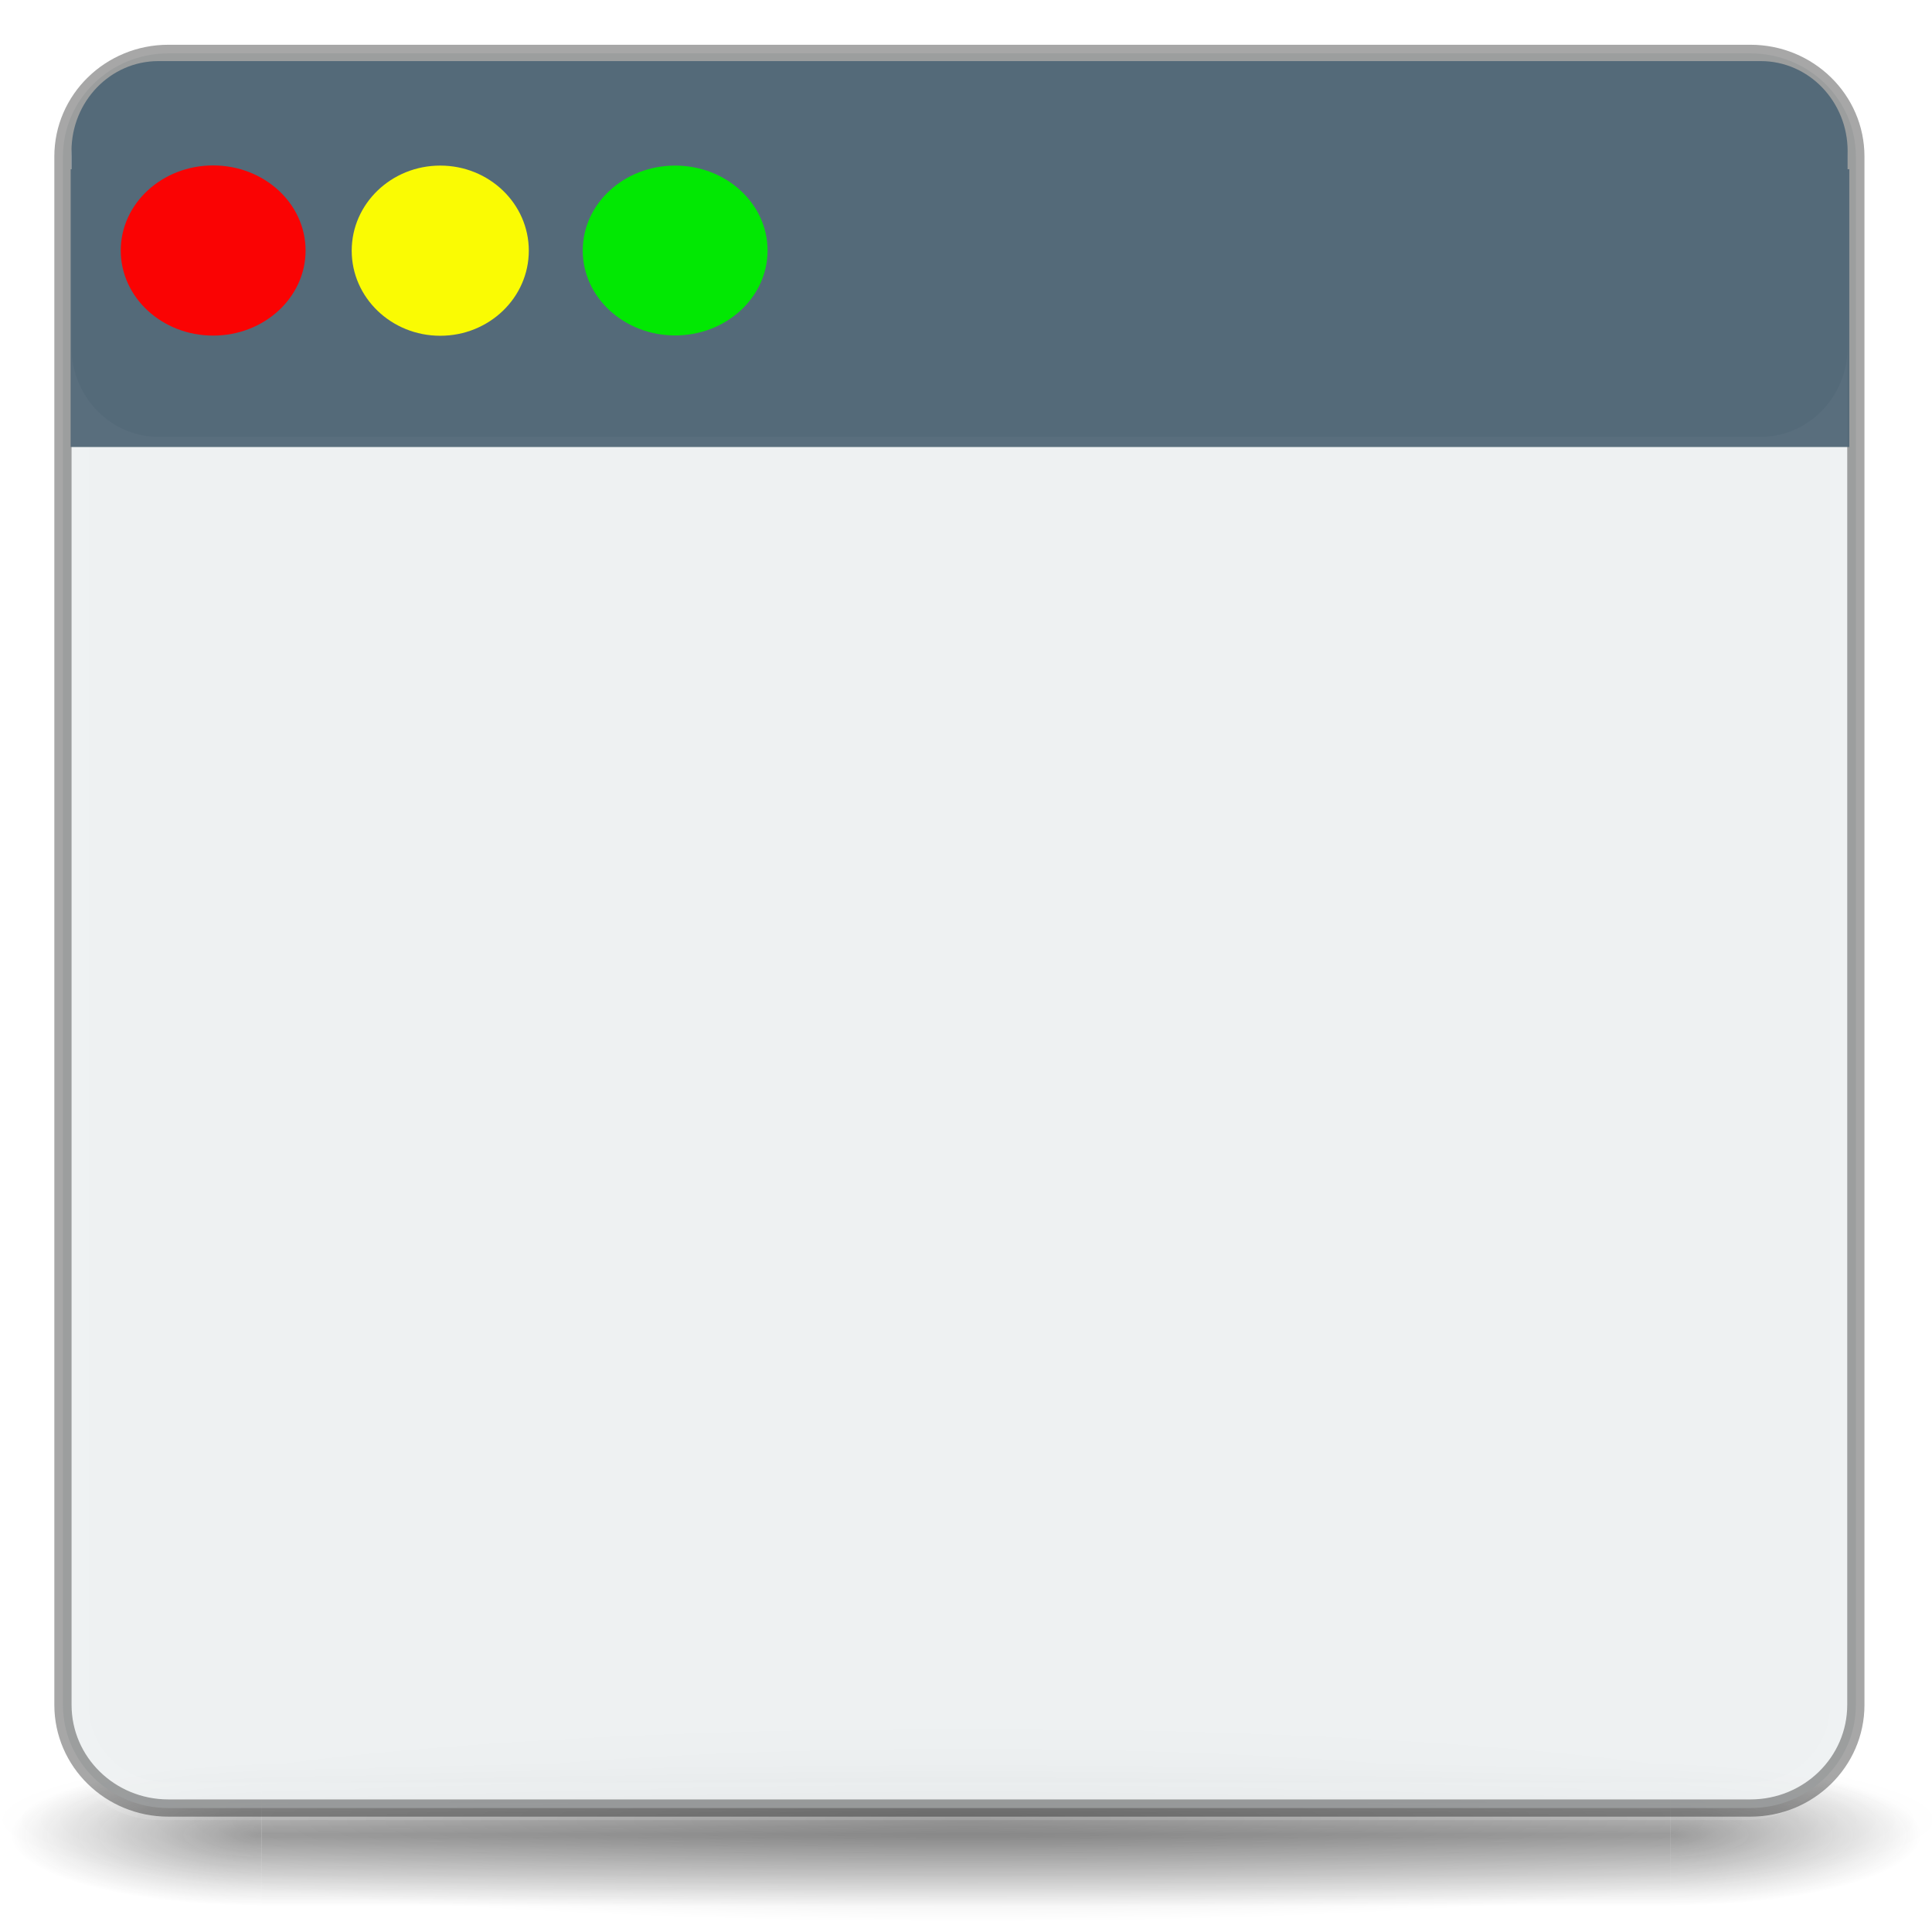
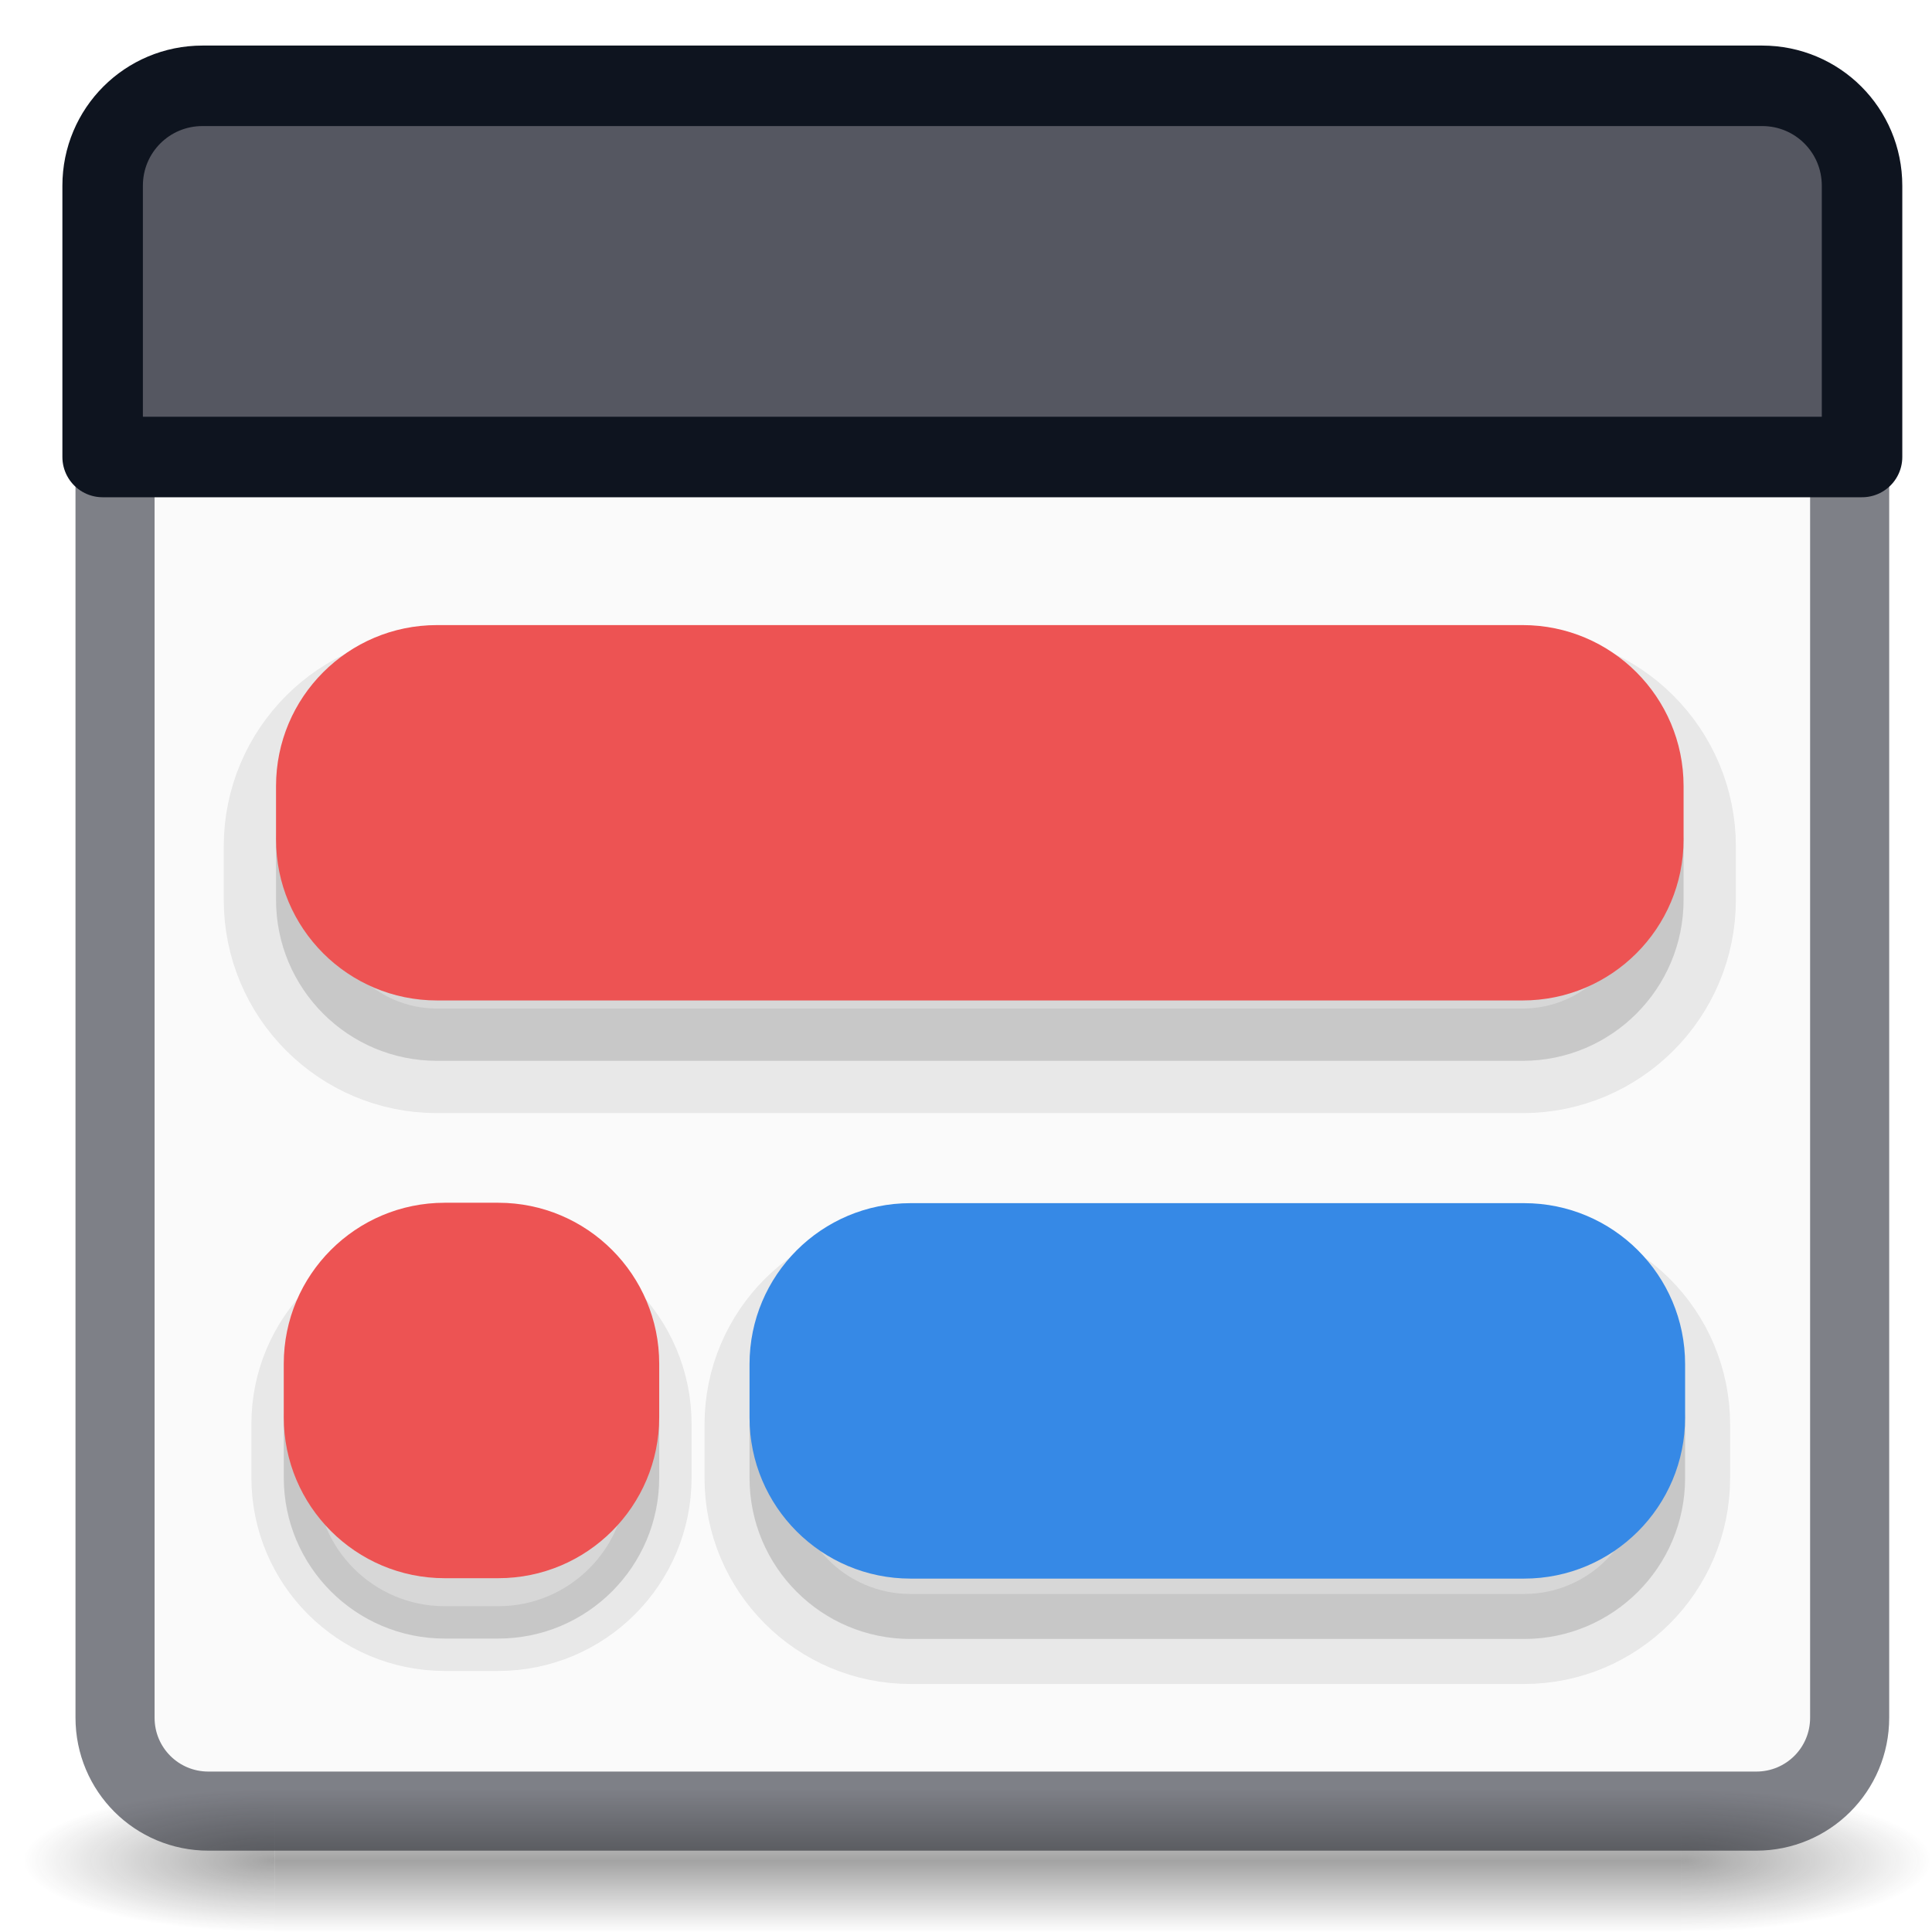
- <svg xmlns="http://www.w3.org/2000/svg" xmlns:xlink="http://www.w3.org/1999/xlink" version="1.1" width="24" height="24" id="svg3816">
-   <defs id="defs3818">
-     <linearGradient id="linearGradient4482">
-       <stop offset="0" style="stop-color:#ffffff;stop-opacity:1" id="stop4484" />
-       <stop offset="0" style="stop-color:#ffffff;stop-opacity:0.235" id="stop4486" />
-       <stop offset="1" style="stop-color:#ffffff;stop-opacity:0.157" id="stop4488" />
-       <stop offset="1" style="stop-color:#ffffff;stop-opacity:0.392" id="stop4490" />
+ <svg xmlns="http://www.w3.org/2000/svg" xmlns:xlink="http://www.w3.org/1999/xlink" version="1.1" width="24" height="24" id="svg3828">
+   <defs id="defs3830">
+     <linearGradient id="linearGradient1205">
+       <stop id="stop1197" style="stop-color:#ffffff;stop-opacity:1" offset="0" />
+       <stop id="stop1199" style="stop-color:#ffffff;stop-opacity:0.235" offset="0.324" />
+       <stop id="stop1201" style="stop-color:#ffffff;stop-opacity:0.157" offset="0.896" />
+       <stop id="stop1203" style="stop-color:#ffffff;stop-opacity:0.392" offset="1" />
    </linearGradient>
-     <linearGradient xlink:href="#linearGradient4482" id="linearGradient3297" gradientUnits="userSpaceOnUse" gradientTransform="matrix(0.4864865,0,0,0.3783784,-1.175671,5.418921)" x1="22.972" y1="-3.75" x2="22.972" y2="41.179" />
-     <linearGradient xlink:href="#linearGradient4337" id="linearGradient3300" gradientUnits="userSpaceOnUse" gradientTransform="matrix(0.5714273,0,0,0.3476534,-3.214255,5.622975)" x1="25.132" y1="0.985" x2="25.132" y2="47.013" />
-     <linearGradient x1="302.857" y1="366.648" x2="302.857" y2="609.505" id="linearGradient3028" xlink:href="#linearGradient5048" gradientUnits="userSpaceOnUse" gradientTransform="matrix(0.03279364,0,0,0.01512557,-39.85255,14.28089)" />
-     <linearGradient id="linearGradient5048">
-       <stop id="stop5050" style="stop-color:#000000;stop-opacity:0" offset="0" />
-       <stop id="stop5056" style="stop-color:#000000;stop-opacity:1" offset="0.5" />
-       <stop id="stop5052" style="stop-color:#000000;stop-opacity:0" offset="1" />
+     <linearGradient x1="25.729" y1="0.552" x2="25.729" y2="46.157" id="linearGradient5157" xlink:href="#linearGradient3977-7-8" gradientUnits="userSpaceOnUse" gradientTransform="matrix(2.891892,0,0,2.324324,7.59461,12.71635)" />
+     <linearGradient id="linearGradient3977-7-8">
+       <stop id="stop3979-6-0" style="stop-color:#ffffff;stop-opacity:1" offset="0" />
+       <stop id="stop3981-3-70" style="stop-color:#ffffff;stop-opacity:0.235" offset="0" />
+       <stop id="stop3983-8-2" style="stop-color:#ffffff;stop-opacity:0.157" offset="1" />
+       <stop id="stop3985-2-7" style="stop-color:#ffffff;stop-opacity:0.392" offset="1" />
    </linearGradient>
-     <radialGradient cx="605.714" cy="486.648" r="117.143" fx="605.714" fy="486.648" id="radialGradient3030" xlink:href="#linearGradient5060" gradientUnits="userSpaceOnUse" gradientTransform="matrix(0.03279364,0,0,0.01512557,-43.8461,14.28089)" />
-     <linearGradient id="linearGradient5060">
-       <stop id="stop5062" style="stop-color:#000000;stop-opacity:1" offset="0" />
-       <stop id="stop5064" style="stop-color:#000000;stop-opacity:0" offset="1" />
+     <linearGradient x1="25.132" y1="0.985" x2="25.284" y2="51.422" id="linearGradient5165" xlink:href="#linearGradient4337" gradientUnits="userSpaceOnUse" gradientTransform="matrix(3.114279,0,0,1.912095,-8.742685,19.67637)" />
+     <radialGradient cx="19.534" cy="40.43" r="23.93" fx="19.534" fy="40.43" id="radialGradient3846" xlink:href="#linearGradient5071-7-3-5" gradientUnits="userSpaceOnUse" gradientTransform="matrix(1.922296,0,0,0.1671563,26.44899,114.2335)" />
+     <linearGradient id="linearGradient5071-7-3-5">
+       <stop id="stop5073-2-9-7" style="stop-color:#000000;stop-opacity:1" offset="0" />
+       <stop id="stop5075-2-1-0" style="stop-color:#000000;stop-opacity:0" offset="1" />
    </linearGradient>
-     <radialGradient cx="605.714" cy="486.648" r="117.143" fx="605.714" fy="486.648" id="radialGradient3032" xlink:href="#linearGradient5060" gradientUnits="userSpaceOnUse" gradientTransform="matrix(-0.03279364,0,0,0.01512557,-16.15389,14.28089)" />
-     <linearGradient x1="17.231" y1="-2.101" x2="26.445" y2="55.173" id="linearGradient3192-0-3" xlink:href="#linearGradient5736" gradientUnits="userSpaceOnUse" gradientTransform="matrix(0.5531492,0.1475584,-0.08960859,0.3329608,3.512713,-0.5401365)" />
    <linearGradient id="linearGradient5736">
-       <stop id="stop5738" style="stop-color:#586e75;stop-opacity:1" offset="0" />
-       <stop id="stop5740" style="stop-color:#073642;stop-opacity:1" offset="1" />
+       <stop offset="0" style="stop-color:#586e75;stop-opacity:1" id="stop5738" />
+       <stop offset="1" style="stop-color:#073642;stop-opacity:1" id="stop5740" />
    </linearGradient>
    <linearGradient id="linearGradient4337">
-       <stop id="stop4339" style="stop-color:#fdf6e3;stop-opacity:1" offset="0" />
-       <stop id="stop4341" style="stop-color:#eee8d5;stop-opacity:1" offset="1" />
+       <stop offset="0" style="stop-color:#fdf6e3;stop-opacity:1" id="stop4339" />
+       <stop offset="1" style="stop-color:#eee8d5;stop-opacity:1" id="stop4341" />
    </linearGradient>
-     <linearGradient y2="47.013" x2="25.132" y1="0.985" x1="25.132" gradientTransform="matrix(0.562746,-0.0992273,0.06036938,0.3423718,-25.06601,7.840257)" gradientUnits="userSpaceOnUse" id="linearGradient4528" xlink:href="#linearGradient5736" />
-     <linearGradient y2="41.179" x2="22.972" y1="-3.75" x1="22.972" gradientTransform="matrix(0.4790957,-0.08447749,0.06570472,0.37263,-23.05898,7.290673)" gradientUnits="userSpaceOnUse" id="linearGradient4532" xlink:href="#linearGradient4482" />
-     <radialGradient gradientTransform="matrix(0.09356139,0,0,0.0295313,1.745138,17.23093)" gradientUnits="userSpaceOnUse" xlink:href="#linearGradient3820-7-2-1" id="radialGradient3025-3" fy="186.171" fx="99.157" r="62.769" cy="186.171" cx="99.157" />
+     <linearGradient xlink:href="#linearGradient5736" id="linearGradient5857" gradientUnits="userSpaceOnUse" gradientTransform="matrix(2.981361,0.792778,-0.4887709,1.810529,4.92847,-4.360921)" x1="17.234" y1="-1.663" x2="26.343" y2="54.478" />
+     <linearGradient y2="51.422" x2="25.284" y1="0.985" x1="25.132" gradientTransform="matrix(3.114279,0,0,1.912095,-8.742685,19.67637)" gradientUnits="userSpaceOnUse" id="linearGradient4527" xlink:href="#linearGradient5736" />
+     <linearGradient y2="46.157" x2="25.729" y1="0.552" x1="25.729" gradientTransform="matrix(2.891892,0,0,2.324324,7.59461,12.71635)" gradientUnits="userSpaceOnUse" id="linearGradient4529" xlink:href="#linearGradient3977-7-8" />
+     <radialGradient gradientTransform="matrix(0.4977653,0,0,0.1563841,10.2883,91.86213)" gradientUnits="userSpaceOnUse" xlink:href="#linearGradient3820-7-2-1" id="radialGradient3025-3" fy="186.171" fx="99.157" r="62.769" cy="186.171" cx="99.157" />
    <linearGradient id="linearGradient3820-7-2-1">
      <stop offset="0" style="stop-color:#3d3d3d;stop-opacity:1" id="stop3822-2-6-3" />
      <stop offset="0.5" style="stop-color:#686868;stop-opacity:0.498" id="stop3864-8-7-7" />
      <stop offset="1" style="stop-color:#686868;stop-opacity:0" id="stop3824-1-2-5" />
    </linearGradient>
-     <linearGradient gradientTransform="matrix(0.3986866,0,0,0.4000435,-17.42224,4.983028)" gradientUnits="userSpaceOnUse" xlink:href="#linearGradient4011" id="linearGradient3019-3" y2="44.341" x2="71.204" y1="6.238" x1="71.204" />
+     <linearGradient gradientTransform="matrix(2.121093,0,0,2.118445,-91.68601,27.00294)" gradientUnits="userSpaceOnUse" xlink:href="#linearGradient4011" id="linearGradient3019-3" y2="44.341" x2="71.204" y1="6.238" x1="71.204" />
    <linearGradient id="linearGradient4011">
      <stop offset="0" style="stop-color:#ffffff;stop-opacity:1" id="stop4013" />
      <stop offset="0.508" style="stop-color:#ffffff;stop-opacity:0.235" id="stop4015" />
      <stop offset="0.835" style="stop-color:#ffffff;stop-opacity:0.157" id="stop4017" />
      <stop offset="1" style="stop-color:#ffffff;stop-opacity:0.392" id="stop4019" />
    </linearGradient>
-     <linearGradient x1="167.983" y1="6.833" x2="167.983" y2="61.692" id="linearGradient3012-1" xlink:href="#linearGradient5803-2-1" gradientUnits="userSpaceOnUse" gradientTransform="matrix(0.2688943,0,0,0.2698095,-32.20724,6.167685)" />
+     <linearGradient x1="167.983" y1="6.833" x2="167.983" y2="61.692" id="linearGradient3012-1" xlink:href="#linearGradient5803-2-1" gradientUnits="userSpaceOnUse" gradientTransform="matrix(1.430572,0,0,1.428786,-170.3452,33.27633)" />
    <linearGradient id="linearGradient5803-2-1">
      <stop id="stop5805-1-6" style="stop-color:#fff5ef;stop-opacity:1" offset="0" />
      <stop id="stop5807-6-6" style="stop-color:#fef8dd;stop-opacity:1" offset="1" />
    </linearGradient>
-     <radialGradient gradientTransform="matrix(0.3427565,0,0,0.03588736,13.40489,19.2529)" gradientUnits="userSpaceOnUse" xlink:href="#linearGradient5060" id="radialGradient4111" fy="93.468" fx="-4.029" r="35.338" cy="93.468" cx="-4.029" />
+     <radialGradient gradientTransform="matrix(1.825574,0,0,0.1928924,69.35484,119.4873)" gradientUnits="userSpaceOnUse" xlink:href="#linearGradient5071-7-3-5" id="radialGradient4111" fy="93.468" fx="-4.029" r="35.338" cy="93.468" cx="-4.029" />
    <radialGradient gradientTransform="matrix(2.003784,0,0,1.4,27.98813,-17.4)" gradientUnits="userSpaceOnUse" xlink:href="#linearGradient3688-166-749-5" id="radialGradient4093" fy="43.5" fx="4.993" r="2.5" cy="43.5" cx="4.993" />
    <linearGradient id="linearGradient3688-166-749-5">
      <stop offset="0" style="stop-color:#181818;stop-opacity:1" id="stop2883-0" />
      <stop offset="1" style="stop-color:#181818;stop-opacity:0" id="stop2885-5" />
    </linearGradient>
    <radialGradient gradientTransform="matrix(2.003784,0,0,1.4,-20.01187,-104.4)" gradientUnits="userSpaceOnUse" xlink:href="#linearGradient3688-166-749-5" id="radialGradient4095" fy="43.5" fx="4.993" r="2.5" cy="43.5" cx="4.993" />
    <linearGradient gradientUnits="userSpaceOnUse" xlink:href="#linearGradient3702-501-757-0" id="linearGradient4097" y2="39.999" x2="25.058" y1="47.028" x1="25.058" />
    <linearGradient id="linearGradient3702-501-757-0">
      <stop offset="0" style="stop-color:#181818;stop-opacity:0" id="stop2895-0" />
      <stop offset="0.5" style="stop-color:#181818;stop-opacity:1" id="stop2897-2" />
      <stop offset="1" style="stop-color:#181818;stop-opacity:0" id="stop2899-6" />
    </linearGradient>
-     <linearGradient gradientTransform="matrix(0.5916838,0,0,0.5769703,-2.367238,-2.01971)" gradientUnits="userSpaceOnUse" xlink:href="#linearGradient3924" id="linearGradient4136" y2="43" x2="24" y1="5" x1="24" />
+     <linearGradient gradientTransform="matrix(1.181774,0,0,1.162943,-3.796556,77.28937)" gradientUnits="userSpaceOnUse" xlink:href="#linearGradient3924" id="linearGradient4136" y2="43" x2="24" y1="5" x1="24" />
    <linearGradient id="linearGradient3924">
      <stop offset="0" style="stop-color:#ffffff;stop-opacity:1" id="stop3926" />
      <stop offset="0.063" style="stop-color:#ffffff;stop-opacity:0.235" id="stop3928" />
      <stop offset="0.951" style="stop-color:#ffffff;stop-opacity:0.157" id="stop3930" />
      <stop offset="1" style="stop-color:#ffffff;stop-opacity:0.392" id="stop3932" />
    </linearGradient>
-     <linearGradient gradientTransform="matrix(0.5902688,0,0,0.5776736,-2.248085,-2.302229)" gradientUnits="userSpaceOnUse" xlink:href="#linearGradient3924" id="linearGradient4136-3" y2="43" x2="24" y1="5" x1="24" />
+     <linearGradient gradientTransform="matrix(1.178948,0,0,1.164361,20.74005,92.51171)" gradientUnits="userSpaceOnUse" xlink:href="#linearGradient3924" id="linearGradient4136-3" y2="43" x2="24" y1="5" x1="24" />
+     <clipPath clipPathUnits="userSpaceOnUse" id="clipPath1157">
+       <rect ry="4.5" rx="4.5" y="39.821" x="19.225" height="16.582" width="93.253" id="rect1159" style="opacity:1;fill:#ed5353;fill-opacity:1;stroke:none;stroke-width:1.299;stroke-linecap:round;stroke-linejoin:round;stroke-miterlimit:4;stroke-dasharray:none;stroke-opacity:1" />
+     </clipPath>
+     <clipPath clipPathUnits="userSpaceOnUse" id="clipPath1181">
+       <g transform="translate(0,-1.41928)" id="g1187">
+         <rect style="opacity:1;fill:#3689e6;fill-opacity:1;stroke:none;stroke-width:1.118;stroke-linecap:round;stroke-linejoin:round;stroke-miterlimit:4;stroke-dasharray:none;stroke-opacity:1" id="rect1183" width="69.11" height="16.582" x="43.303" y="67.564" rx="4.5" ry="4.5" />
+         <rect ry="4.5" rx="4.5" y="67.564" x="19.679" height="16.582" width="16.582" id="rect1185" style="opacity:1;fill:#ed5353;fill-opacity:1;stroke:none;stroke-width:0.804;stroke-linecap:round;stroke-linejoin:round;stroke-miterlimit:4;stroke-dasharray:none;stroke-opacity:1" />
+       </g>
+     </clipPath>
+     <clipPath clipPathUnits="userSpaceOnUse" id="clipPath4961">
+       <a id="a4965">
+         <path style="opacity:1;fill:#555761;fill-opacity:1;stroke:none;stroke-width:1.054;stroke-linecap:round;stroke-linejoin:round;stroke-miterlimit:4;stroke-dasharray:none;stroke-opacity:1" d="m 13.421,5.688 c -3.666,0 -6.617,2.951 -6.617,6.617 V 30.278 H 123.364 V 12.305 c 0,-3.666 -2.951,-6.617 -6.617,-6.617 z" id="path4963" />
+       </a>
+     </clipPath>
+     <linearGradient xlink:href="#linearGradient1205" id="linearGradient4973" x1="67.68" y1="1.069" x2="68.276" y2="33.316" gradientUnits="userSpaceOnUse" />
+     <clipPath clipPathUnits="userSpaceOnUse" id="clipPath1055">
+       <rect y="-74.76" x="3.512" height="121.76" width="40.488" id="rect1057" style="opacity:0.077;fill:#d4d4d4;fill-opacity:1;stroke:none;stroke-width:0.549;stroke-linecap:round;stroke-linejoin:round;stroke-miterlimit:4;stroke-dasharray:none;stroke-opacity:1" />
+     </clipPath>
  </defs>
-   <path d="m 24.136,22.607 a 12.112,1.268 0 0 1 -24.225,0 12.112,1.268 0 1 1 24.225,0 z" id="path3041" style="color:#000000;display:inline;overflow:visible;visibility:visible;opacity:0.2;fill:url(#radialGradient4111);fill-opacity:1;fill-rule:nonzero;stroke:none;stroke-width:1;marker:none;enable-background:accumulate" />
-   <g transform="matrix(0.5935628,0,0,0.1955836,-2.245875,14.48175)" id="g2036" style="display:inline">
-     <g transform="matrix(1.052632,0,0,1.285713,-1.263158,-13.42854)" id="g3712" style="opacity:0.4">
-       <rect width="5" height="7" x="38" y="40" id="rect2801" style="fill:url(#radialGradient4093);fill-opacity:1;stroke:none" />
-       <rect width="5" height="7" x="-10" y="-47" transform="scale(-1,-1)" id="rect3696" style="fill:url(#radialGradient4095);fill-opacity:1;stroke:none" />
-       <rect width="28" height="7" x="10" y="40" id="rect3700" style="fill:url(#linearGradient4097);fill-opacity:1;stroke:none" />
+   <g id="layer1" transform="translate(0,-104)" style="display:none">
+     <rect style="opacity:0.077;fill:#d4d4d4;fill-opacity:1;stroke:none;stroke-width:1;stroke-linecap:round;stroke-linejoin:round;stroke-miterlimit:4;stroke-dasharray:none;stroke-opacity:1" id="rect1036" width="24" height="24" x="0" y="104" />
+   </g>
+   <g id="layer2" transform="translate(0,-104)">
+     <g id="g3813" transform="matrix(0.5,0,0,0.5,-30.25294,68.83581)" style="stroke-width:2">
+       <path style="color:#000000;display:inline;overflow:visible;visibility:visible;opacity:1;fill:#fafafa;fill-opacity:1;fill-rule:nonzero;stroke:none;stroke-width:1.965;stroke-opacity:1;marker:none;enable-background:accumulate" d="m 65.685,72.769 h 38.454 c 1.286,0 2.321,1.035 2.321,2.321 v 37.914 c 0,1.286 -1.035,2.321 -2.321,2.321 H 65.685 c -1.286,0 -2.321,-1.035 -2.321,-2.321 V 75.089 c 0,-1.286 1.035,-2.321 2.321,-2.321 z" id="path3805" />
+       <path id="rect1149-3" d="m 65.685,72.769 h 38.454 c 1.286,0 2.321,1.035 2.321,2.321 v 37.914 c 0,1.286 -1.035,2.321 -2.321,2.321 H 65.685 c -1.286,0 -2.321,-1.035 -2.321,-2.321 V 75.089 c 0,-1.286 1.035,-2.321 2.321,-2.321 z" style="color:#000000;display:inline;overflow:visible;visibility:visible;opacity:1;fill:none;fill-opacity:1;fill-rule:nonzero;stroke:#7e8087;stroke-width:1.965;stroke-opacity:1;marker:none;enable-background:accumulate" />
    </g>
+     <rect ry="2" rx="2" y="112.515" x="3.429" height="4.663" width="17.485" id="rect3951" style="opacity:0.153;fill:#000000;fill-opacity:0.911;stroke:none;stroke-width:1.299;stroke-linecap:round;stroke-linejoin:round;stroke-miterlimit:4;stroke-dasharray:none;stroke-opacity:1" />
+     <g transform="matrix(0.5927638,0,0,0.1971094,-2.081619,118.7359)" id="g2036" style="display:inline;stroke-width:5.333" clip-path="url(#clipPath1055)">
+       <g transform="matrix(1.052632,0,0,1.285713,-1.263158,-13.42854)" id="g3712" style="opacity:0.4;stroke-width:5.333">
+         <rect width="5" height="7" x="38" y="40" id="rect2801" style="fill:url(#radialGradient4093);fill-opacity:1;stroke:none;stroke-width:5.333" />
+         <rect width="5" height="7" x="-10" y="-47" transform="scale(-1)" id="rect3696" style="fill:url(#radialGradient4095);fill-opacity:1;stroke:none;stroke-width:5.333" />
+         <rect width="28" height="7" x="10" y="40" id="rect3700" style="fill:url(#linearGradient4097);fill-opacity:1;stroke:none;stroke-width:5.333" />
+       </g>
+     </g>
+     <path id="path1033" d="m 2.499,105.515 c -0.687,0 -1.241,0.553 -1.241,1.241 v 3.37 H 23.114 v -3.37 c 0,-0.687 -0.553,-1.241 -1.241,-1.241 z" style="opacity:1;fill:#0e141f;fill-opacity:1;stroke:none;stroke-width:1.054;stroke-linecap:round;stroke-linejoin:round;stroke-miterlimit:4;stroke-dasharray:none;stroke-opacity:1" />
+     <rect style="opacity:0.077;fill:none;fill-opacity:0.911;stroke:#000000;stroke-width:1.299;stroke-linecap:round;stroke-linejoin:round;stroke-miterlimit:4;stroke-dasharray:none;stroke-opacity:0.97" id="rect3957" width="17.485" height="4.663" x="3.429" y="112.515" rx="2" ry="2" />
+     <rect style="opacity:1;fill:#ed5353;fill-opacity:1;stroke:none;stroke-width:1.299;stroke-linecap:round;stroke-linejoin:round;stroke-miterlimit:4;stroke-dasharray:none;stroke-opacity:1" id="rect1013" width="17.485" height="4.663" x="3.429" y="111.765" rx="2" ry="2" />
+     <rect ry="2" rx="2" y="119.691" x="3.525" height="4.664" width="4.664" id="rect3959" style="opacity:0.077;fill:none;fill-opacity:0.911;stroke:#000000;stroke-width:0.804;stroke-linecap:round;stroke-linejoin:round;stroke-miterlimit:4;stroke-dasharray:none;stroke-opacity:0.97" />
+     <rect style="opacity:0.153;fill:#000000;fill-opacity:0.911;stroke:none;stroke-width:0.804;stroke-linecap:round;stroke-linejoin:round;stroke-miterlimit:4;stroke-dasharray:none;stroke-opacity:1" id="rect3953" width="4.664" height="4.664" x="3.525" y="119.691" rx="2" ry="2" />
+     <rect style="opacity:0.077;fill:none;fill-opacity:0.911;stroke:#000000;stroke-width:1.118;stroke-linecap:round;stroke-linejoin:round;stroke-miterlimit:4;stroke-dasharray:none;stroke-opacity:0.97" id="rect3961" width="11.622" height="4.664" x="9.311" y="119.696" rx="2" ry="2" />
+     <rect ry="2" rx="2" y="118.941" x="3.525" height="4.664" width="4.664" id="rect1072" style="opacity:1;fill:#ed5353;fill-opacity:1;stroke:none;stroke-width:0.804;stroke-linecap:round;stroke-linejoin:round;stroke-miterlimit:4;stroke-dasharray:none;stroke-opacity:1" />
+     <rect ry="2" rx="2" y="119.696" x="9.311" height="4.664" width="11.622" id="rect3955" style="opacity:0.153;fill:#000000;fill-opacity:0.911;stroke:none;stroke-width:1.118;stroke-linecap:round;stroke-linejoin:round;stroke-miterlimit:4;stroke-dasharray:none;stroke-opacity:1" />
+     <path style="opacity:1;fill:#555761;fill-opacity:1;stroke:none;stroke-width:1.054;stroke-linecap:round;stroke-linejoin:round;stroke-miterlimit:4;stroke-dasharray:none;stroke-opacity:1" d="m 2.516,105.066 c -0.687,0 -1.241,0.553 -1.241,1.241 v 3.37 H 23.131 v -3.37 c 0,-0.687 -0.553,-1.241 -1.241,-1.241 z" id="rect1094" />
+     <path id="path1151" d="m 2.516,105.066 c -0.687,0 -1.241,0.553 -1.241,1.241 v 3.37 H 23.131 v -3.37 c 0,-0.687 -0.553,-1.241 -1.241,-1.241 z" style="opacity:1;fill:none;fill-opacity:1;stroke:#0e141f;stroke-width:1;stroke-linecap:round;stroke-linejoin:round;stroke-miterlimit:4;stroke-dasharray:none;stroke-opacity:1" />
+     <rect style="opacity:1;fill:#3689e6;fill-opacity:1;stroke:none;stroke-width:1.118;stroke-linecap:round;stroke-linejoin:round;stroke-miterlimit:4;stroke-dasharray:none;stroke-opacity:1" id="rect1070" width="11.622" height="4.664" x="9.311" y="118.946" rx="2" ry="2" />
+     <path style="opacity:1;fill:none;fill-opacity:1;stroke:url(#linearGradient4973);stroke-width:10.667;stroke-linecap:round;stroke-linejoin:round;stroke-miterlimit:4;stroke-dasharray:none;stroke-opacity:1" d="m 13.421,5.688 c -3.666,0 -6.617,2.951 -6.617,6.617 V 30.278 H 123.364 V 12.305 c 0,-3.666 -2.951,-6.617 -6.617,-6.617 z" id="path1241" clip-path="url(#clipPath4961)" transform="matrix(0.1875,0,0,0.1875,0,104)" />
  </g>
-   <rect width="21.892" height="21.348" rx="1.084" ry="1.057" x="0.887" y="1.154" id="rect6741-7" style="opacity:0.3;fill:none;stroke:url(#linearGradient4136);stroke-width:0.214;stroke-linecap:round;stroke-linejoin:round;stroke-miterlimit:4;stroke-dasharray:none;stroke-dashoffset:0;stroke-opacity:1" />
-   <rect width="22.272" height="21.797" rx="1.309" ry="1.281" x="0.782" y="0.663" id="rect5505-21-3-5" style="color:#000000;display:inline;overflow:visible;visibility:visible;opacity:0.9;fill:#ecf0f1;fill-opacity:1;fill-rule:nonzero;stroke:none;stroke-width:1;marker:none;enable-background:accumulate" />
-   <rect width="21.84" height="21.374" rx="1.081" ry="1.058" x="0.998" y="0.875" id="rect6741-7-6" style="opacity:0.3;fill:none;stroke:url(#linearGradient4136-3);stroke-width:0.214;stroke-linecap:round;stroke-linejoin:round;stroke-miterlimit:4;stroke-dasharray:none;stroke-dashoffset:0;stroke-opacity:1" />
-   <rect width="22.272" height="21.797" rx="1.309" ry="1.281" x="0.782" y="0.663" id="rect5505-21-3-1-2" style="color:#000000;display:inline;overflow:visible;visibility:visible;opacity:0.7;fill:none;stroke:#000000;stroke-width:0.214;stroke-linecap:round;stroke-linejoin:round;stroke-miterlimit:4;stroke-dasharray:none;stroke-dashoffset:0;stroke-opacity:0.496;marker:none;enable-background:accumulate" />
-   <rect width="22.064" height="4.667" rx="1.079" ry="1.119" x="0.888" y="0.759" id="rect5505-21-3-5-3" style="color:#000000;display:inline;overflow:visible;visibility:visible;opacity:1;fill:#546a79;fill-opacity:1;fill-rule:nonzero;stroke:none;stroke-width:1;marker:none;enable-background:accumulate" />
-   <rect style="opacity:0.97;fill:#546a79;fill-opacity:1;fill-rule:nonzero;stroke:none;stroke-width:1.712;stroke-miterlimit:4;stroke-dasharray:none;stroke-opacity:0.496" id="rect4199" width="22.095" height="3.451" x="0.878" y="2.102" rx="0" ry="0" />
-   <ellipse style="opacity:0.97;fill:#ff0000;fill-opacity:1;fill-rule:nonzero;stroke:none;stroke-width:1.712;stroke-miterlimit:4;stroke-dasharray:none;stroke-opacity:0.496" id="path4203" cx="2.648" cy="3.112" rx="1.148" ry="1.057" />
-   <ellipse style="opacity:0.97;fill:#ffff00;fill-opacity:1;fill-rule:nonzero;stroke:none;stroke-width:1.712;stroke-miterlimit:4;stroke-dasharray:none;stroke-opacity:0.496" id="path4207" cx="5.469" cy="3.114" rx="1.1" ry="1.057" />
-   <ellipse style="opacity:0.97;fill:#00eb00;fill-opacity:1;fill-rule:nonzero;stroke:none;stroke-width:1.712;stroke-miterlimit:4;stroke-dasharray:none;stroke-opacity:0.496" id="path4209" cx="8.387" cy="3.112" rx="1.148" ry="1.055" />
</svg>
